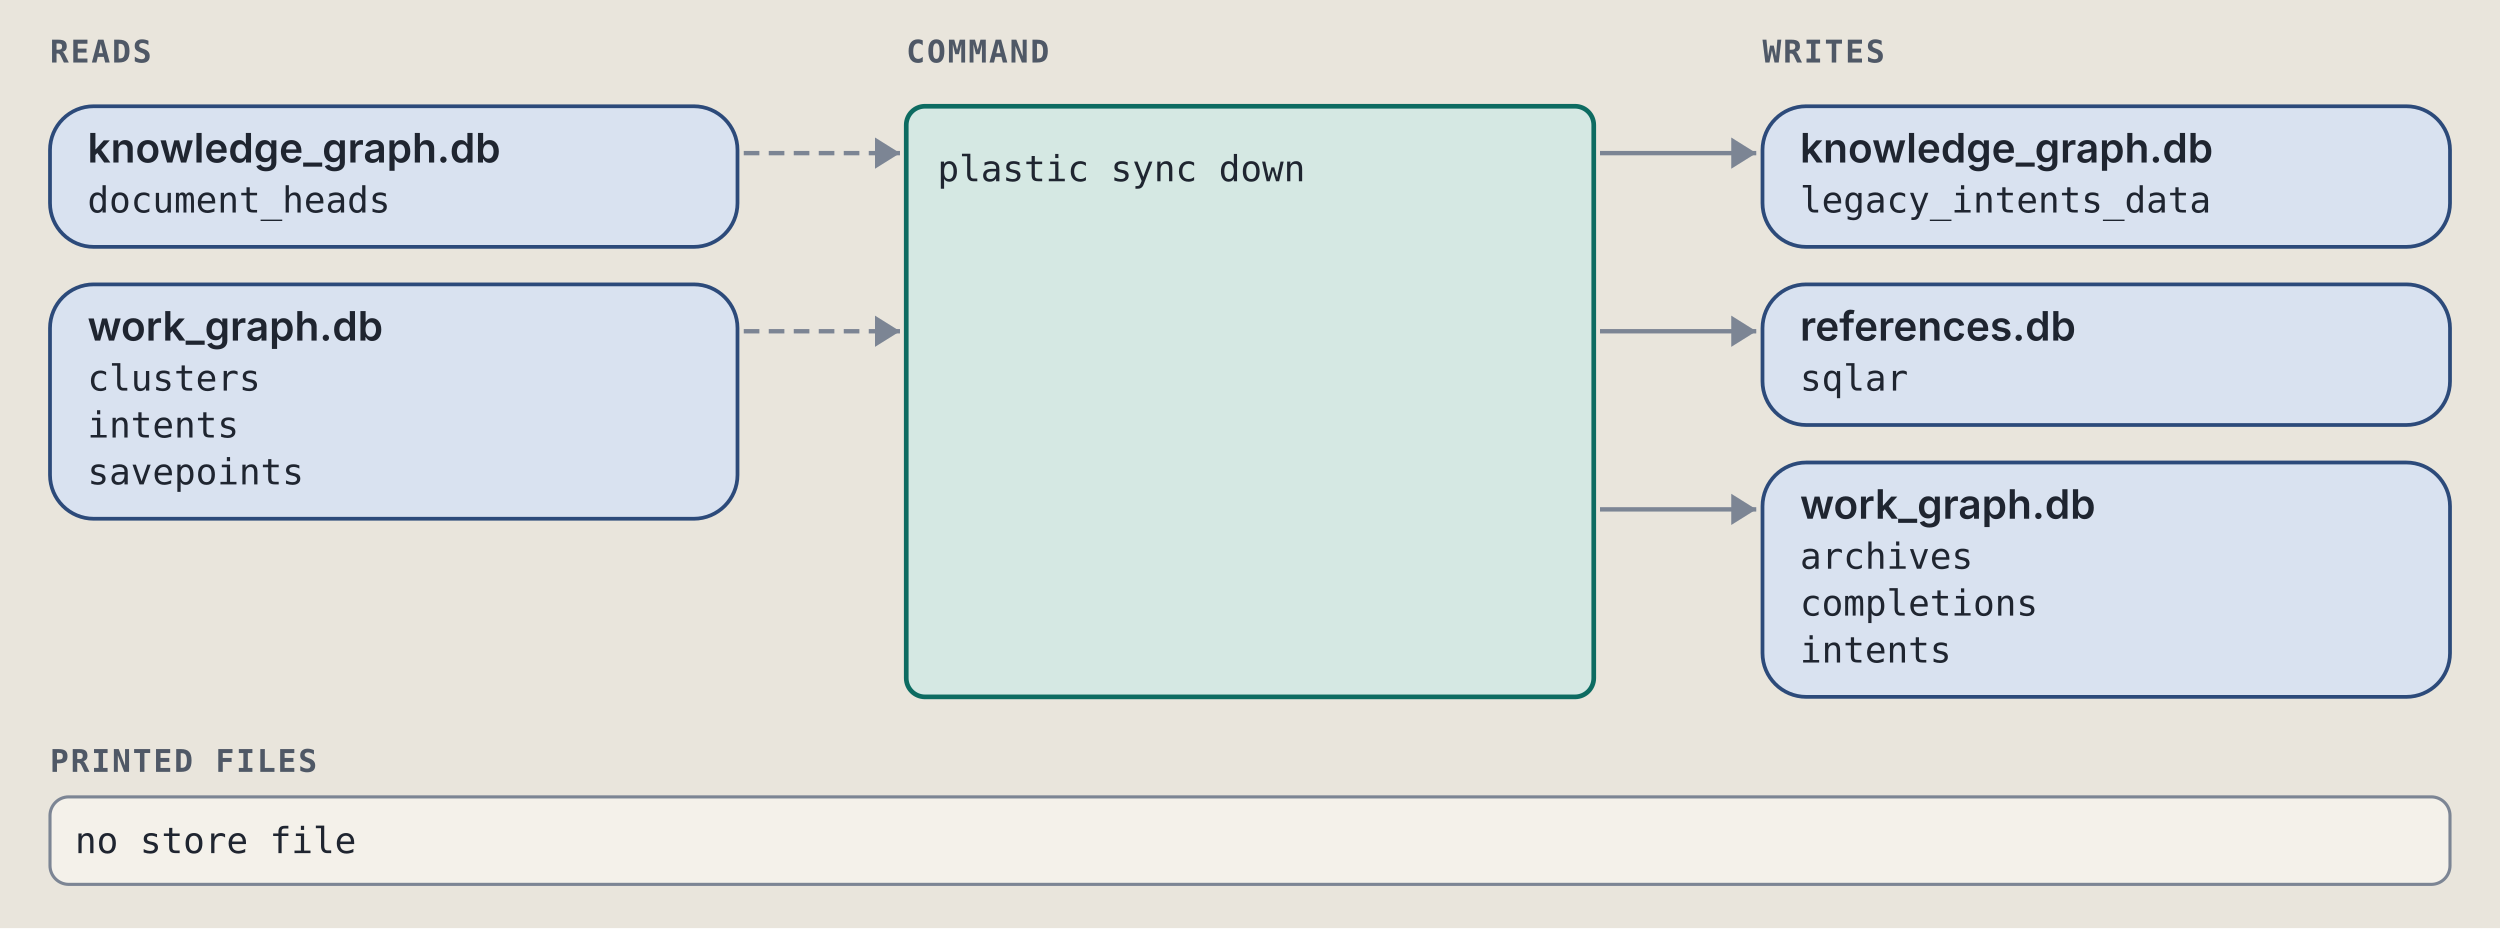
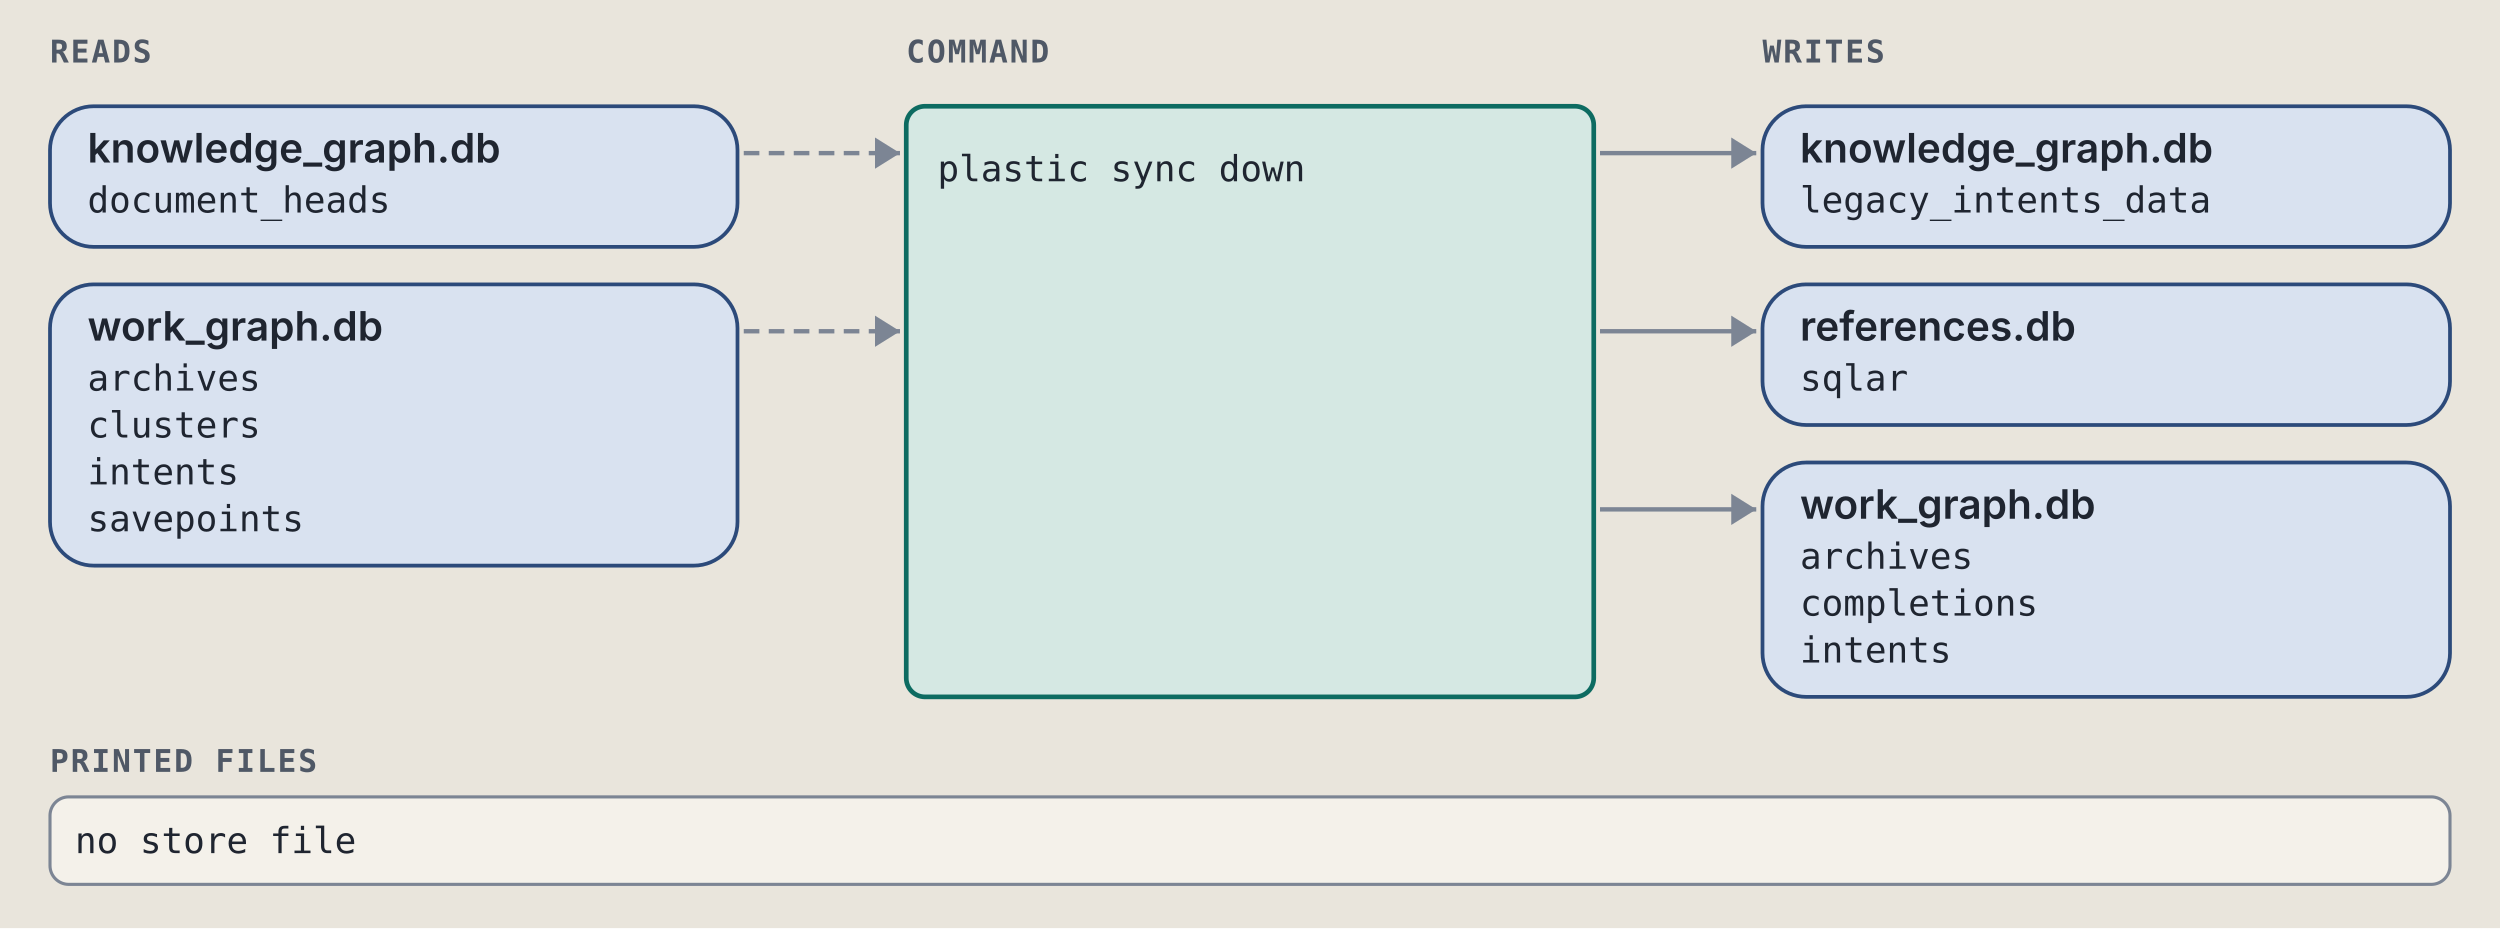
<svg xmlns="http://www.w3.org/2000/svg" viewBox="0 0 800 297" width="800" height="297" role="img" xml:space="preserve">
  <style>.ground { fill: #e9e5dc; }
.card { fill: #f4f1ea; stroke: #7c8594; stroke-width: 1; }
.lane-code { fill: #d5e8e3; stroke: #0d6b61; stroke-width: 1.5; }
.lane-agent { fill: #f1e2c7; stroke: #9a5508; stroke-width: 1.5; }
.stop-refusal { fill: #e4dcf5; stroke: #5b35b0; stroke-width: 1.2; }
.stop-failure { fill: #f4d9d4; stroke: #a8261b; stroke-width: 1.2; }
.end { fill: #d9e2f0; stroke: #2c4a7a; stroke-width: 1.2; }
.wire { fill: none; stroke: #7c8594; stroke-width: 1.4; }
.wire-read { fill: none; stroke: #7c8594; stroke-width: 1.4; stroke-dasharray: 5 3; }
.wire-refusal { fill: none; stroke: #5b35b0; stroke-width: 1.2; stroke-dasharray: 4 3; }
.wire-failure { fill: none; stroke: #a8261b; stroke-width: 1.2; stroke-dasharray: 4 3; }
.head { fill: #7c8594; }
.t { fill: #1f2530; font: 12px "IBM Plex Sans", system-ui, -apple-system, "Segoe UI", sans-serif; }
.tb { fill: #1f2530; font: 600 13px "IBM Plex Sans", system-ui, -apple-system, "Segoe UI", sans-serif; }
.tm { fill: #1f2530; font: 11.5px "IBM Plex Mono", ui-monospace, Menlo, Consolas, monospace; }
.tag { font: 600 10px "IBM Plex Mono", ui-monospace, Menlo, Consolas, monospace; letter-spacing: .06em; }
.tag-code { fill: #0d6b61; } .tag-agent { fill: #9a5508; } .tag-refusal { fill: #5b35b0; }
.tag-failure { fill: #a8261b; } .tag-end { fill: #2c4a7a; } .tag-muted { fill: #4f5866; }
.tm.tag-muted { font-size: 10.5px; }
.db { fill: #d9e2f0; stroke: #2c4a7a; stroke-width: 1.2; }
.codebox { fill: #f4f1ea; stroke: #7c8594; stroke-width: 1; }
.cx { fill: #1f2530; font: 12px "IBM Plex Mono", ui-monospace, Menlo, Consolas, monospace; white-space: pre; }
.cx-n { fill: #4f5866; font: 11px "IBM Plex Mono", ui-monospace, Menlo, Consolas, monospace; }
.cx-k { fill: #5b35b0; } .cx-s { fill: #9a5508; } .cx-y { fill: #0d6b61; }
.cx-w { fill: #2c4a7a; font-weight: 600; } .cx-t { fill: #a8261b; } .cx-c { fill: #4f5866; font-style: italic; }
.badge { fill: #2c4a7a; } .badge-t { fill: #e9e5dc; font: 600 11px "IBM Plex Mono", ui-monospace, Menlo, Consolas, monospace; }
.bracket { fill: none; stroke: #2c4a7a; stroke-width: 1.4; }
.term { fill: #16191e; stroke: #7c8594; stroke-width: 1; }
.term-t { fill: #e6e2d8; font: 12px "IBM Plex Mono", ui-monospace, Menlo, Consolas, monospace; }
.term-p { fill: #8fd18f; font: 12px "IBM Plex Mono", ui-monospace, Menlo, Consolas, monospace; }
.term-m { fill: #a3abb6; font: 12px "IBM Plex Mono", ui-monospace, Menlo, Consolas, monospace; }
.big { font: 700 36px "IBM Plex Mono", ui-monospace, Menlo, Consolas, monospace; }

@media (prefers-color-scheme: dark) {
.ground { fill: #171a1f; }
.card { fill: #20242b; stroke: #8a93a2; stroke-width: 1; }
.lane-code { fill: #173a36; stroke: #5cc4b4; stroke-width: 1.5; }
.lane-agent { fill: #3d2e17; stroke: #e5a95a; stroke-width: 1.5; }
.stop-refusal { fill: #2d2445; stroke: #b59cf2; stroke-width: 1.2; }
.stop-failure { fill: #45211e; stroke: #f2958a; stroke-width: 1.2; }
.end { fill: #1f2c42; stroke: #97b6e8; stroke-width: 1.2; }
.wire { fill: none; stroke: #8a93a2; stroke-width: 1.4; }
.wire-read { fill: none; stroke: #8a93a2; stroke-width: 1.4; stroke-dasharray: 5 3; }
.wire-refusal { fill: none; stroke: #b59cf2; stroke-width: 1.2; stroke-dasharray: 4 3; }
.wire-failure { fill: none; stroke: #f2958a; stroke-width: 1.2; stroke-dasharray: 4 3; }
.head { fill: #8a93a2; }
.t { fill: #e8e4da; font: 12px "IBM Plex Sans", system-ui, -apple-system, "Segoe UI", sans-serif; }
.tb { fill: #e8e4da; font: 600 13px "IBM Plex Sans", system-ui, -apple-system, "Segoe UI", sans-serif; }
.tm { fill: #e8e4da; font: 11.5px "IBM Plex Mono", ui-monospace, Menlo, Consolas, monospace; }
.tag { font: 600 10px "IBM Plex Mono", ui-monospace, Menlo, Consolas, monospace; letter-spacing: .06em; }
.tag-code { fill: #5cc4b4; } .tag-agent { fill: #e5a95a; } .tag-refusal { fill: #b59cf2; }
.tag-failure { fill: #f2958a; } .tag-end { fill: #97b6e8; } .tag-muted { fill: #b3b9c3; }
.tm.tag-muted { font-size: 10.5px; }
.db { fill: #1f2c42; stroke: #97b6e8; stroke-width: 1.2; }
.codebox { fill: #20242b; stroke: #8a93a2; stroke-width: 1; }
.cx { fill: #e8e4da; font: 12px "IBM Plex Mono", ui-monospace, Menlo, Consolas, monospace; white-space: pre; }
.cx-n { fill: #b3b9c3; font: 11px "IBM Plex Mono", ui-monospace, Menlo, Consolas, monospace; }
.cx-k { fill: #b59cf2; } .cx-s { fill: #e5a95a; } .cx-y { fill: #5cc4b4; }
.cx-w { fill: #97b6e8; font-weight: 600; } .cx-t { fill: #f2958a; } .cx-c { fill: #b3b9c3; font-style: italic; }
.badge { fill: #97b6e8; } .badge-t { fill: #171a1f; font: 600 11px "IBM Plex Mono", ui-monospace, Menlo, Consolas, monospace; }
.bracket { fill: none; stroke: #97b6e8; stroke-width: 1.4; }
.term { fill: #16191e; stroke: #8a93a2; stroke-width: 1; }
.term-t { fill: #e6e2d8; font: 12px "IBM Plex Mono", ui-monospace, Menlo, Consolas, monospace; }
.term-p { fill: #8fd18f; font: 12px "IBM Plex Mono", ui-monospace, Menlo, Consolas, monospace; }
.term-m { fill: #a3abb6; font: 12px "IBM Plex Mono", ui-monospace, Menlo, Consolas, monospace; }
.big { font: 700 36px "IBM Plex Mono", ui-monospace, Menlo, Consolas, monospace; }
}</style>
  <rect width="100%" height="100%" class="ground" />
  <text x="16" y="20" class="tag tag-muted" text-anchor="start">READS</text>
  <text x="290" y="20" class="tag tag-muted" text-anchor="start">COMMAND</text>
  <text x="564" y="20" class="tag tag-muted" text-anchor="start">WRITES</text>
  <rect x="16" y="34" width="220" height="45" rx="14" class="db" />
  <text x="28" y="52" class="tb" text-anchor="start">knowledge_graph.db</text>
  <text x="28" y="68" class="tm" text-anchor="start">document_heads</text>
  <path d="M 238 49 L 288 49" class="wire-read" />
  <path d="M 280 44 L 288 49 L 280 54 Z" class="head" />
-   <rect x="16" y="91" width="220" height="75" rx="14" class="db" />
+   <rect x="16" y="91" width="220" height="90" rx="14" class="db" />
  <text x="28" y="109" class="tb" text-anchor="start">work_graph.db</text>
-   <text x="28" y="125" class="tm" text-anchor="start">clusters</text>
-   <text x="28" y="140" class="tm" text-anchor="start">intents</text>
-   <text x="28" y="155" class="tm" text-anchor="start">savepoints</text>
+   <text x="28" y="125" class="tm" text-anchor="start">archives</text>
+   <text x="28" y="140" class="tm" text-anchor="start">clusters</text>
+   <text x="28" y="155" class="tm" text-anchor="start">intents</text>
+   <text x="28" y="170" class="tm" text-anchor="start">savepoints</text>
  <path d="M 238 106 L 288 106" class="wire-read" />
  <path d="M 280 101 L 288 106 L 280 111 Z" class="head" />
  <rect x="564" y="34" width="220" height="45" rx="14" class="db" />
  <text x="576" y="52" class="tb" text-anchor="start">knowledge_graph.db</text>
  <text x="576" y="68" class="tm" text-anchor="start">legacy_intents_data</text>
  <path d="M 512 49 L 562 49" class="wire" />
  <path d="M 554 44 L 562 49 L 554 54 Z" class="head" />
  <rect x="564" y="91" width="220" height="45" rx="14" class="db" />
  <text x="576" y="109" class="tb" text-anchor="start">references.db</text>
  <text x="576" y="125" class="tm" text-anchor="start">sqlar</text>
  <path d="M 512 106 L 562 106" class="wire" />
  <path d="M 554 101 L 562 106 L 554 111 Z" class="head" />
  <rect x="564" y="148" width="220" height="75" rx="14" class="db" />
  <text x="576" y="166" class="tb" text-anchor="start">work_graph.db</text>
  <text x="576" y="182" class="tm" text-anchor="start">archives</text>
  <text x="576" y="197" class="tm" text-anchor="start">completions</text>
  <text x="576" y="212" class="tm" text-anchor="start">intents</text>
  <path d="M 512 163 L 562 163" class="wire" />
  <path d="M 554 158 L 562 163 L 554 168 Z" class="head" />
  <rect x="290" y="34" width="220" height="189" rx="6" class="lane-code" />
  <text x="300" y="58" class="tm" text-anchor="start">plastic sync down</text>
  <text x="16" y="247" class="tag tag-muted" text-anchor="start">PRINTED FILES</text>
  <rect x="16" y="255" width="768" height="28" rx="6" class="card" />
  <text x="24" y="273" class="tm" text-anchor="start">no store file</text>
</svg>
